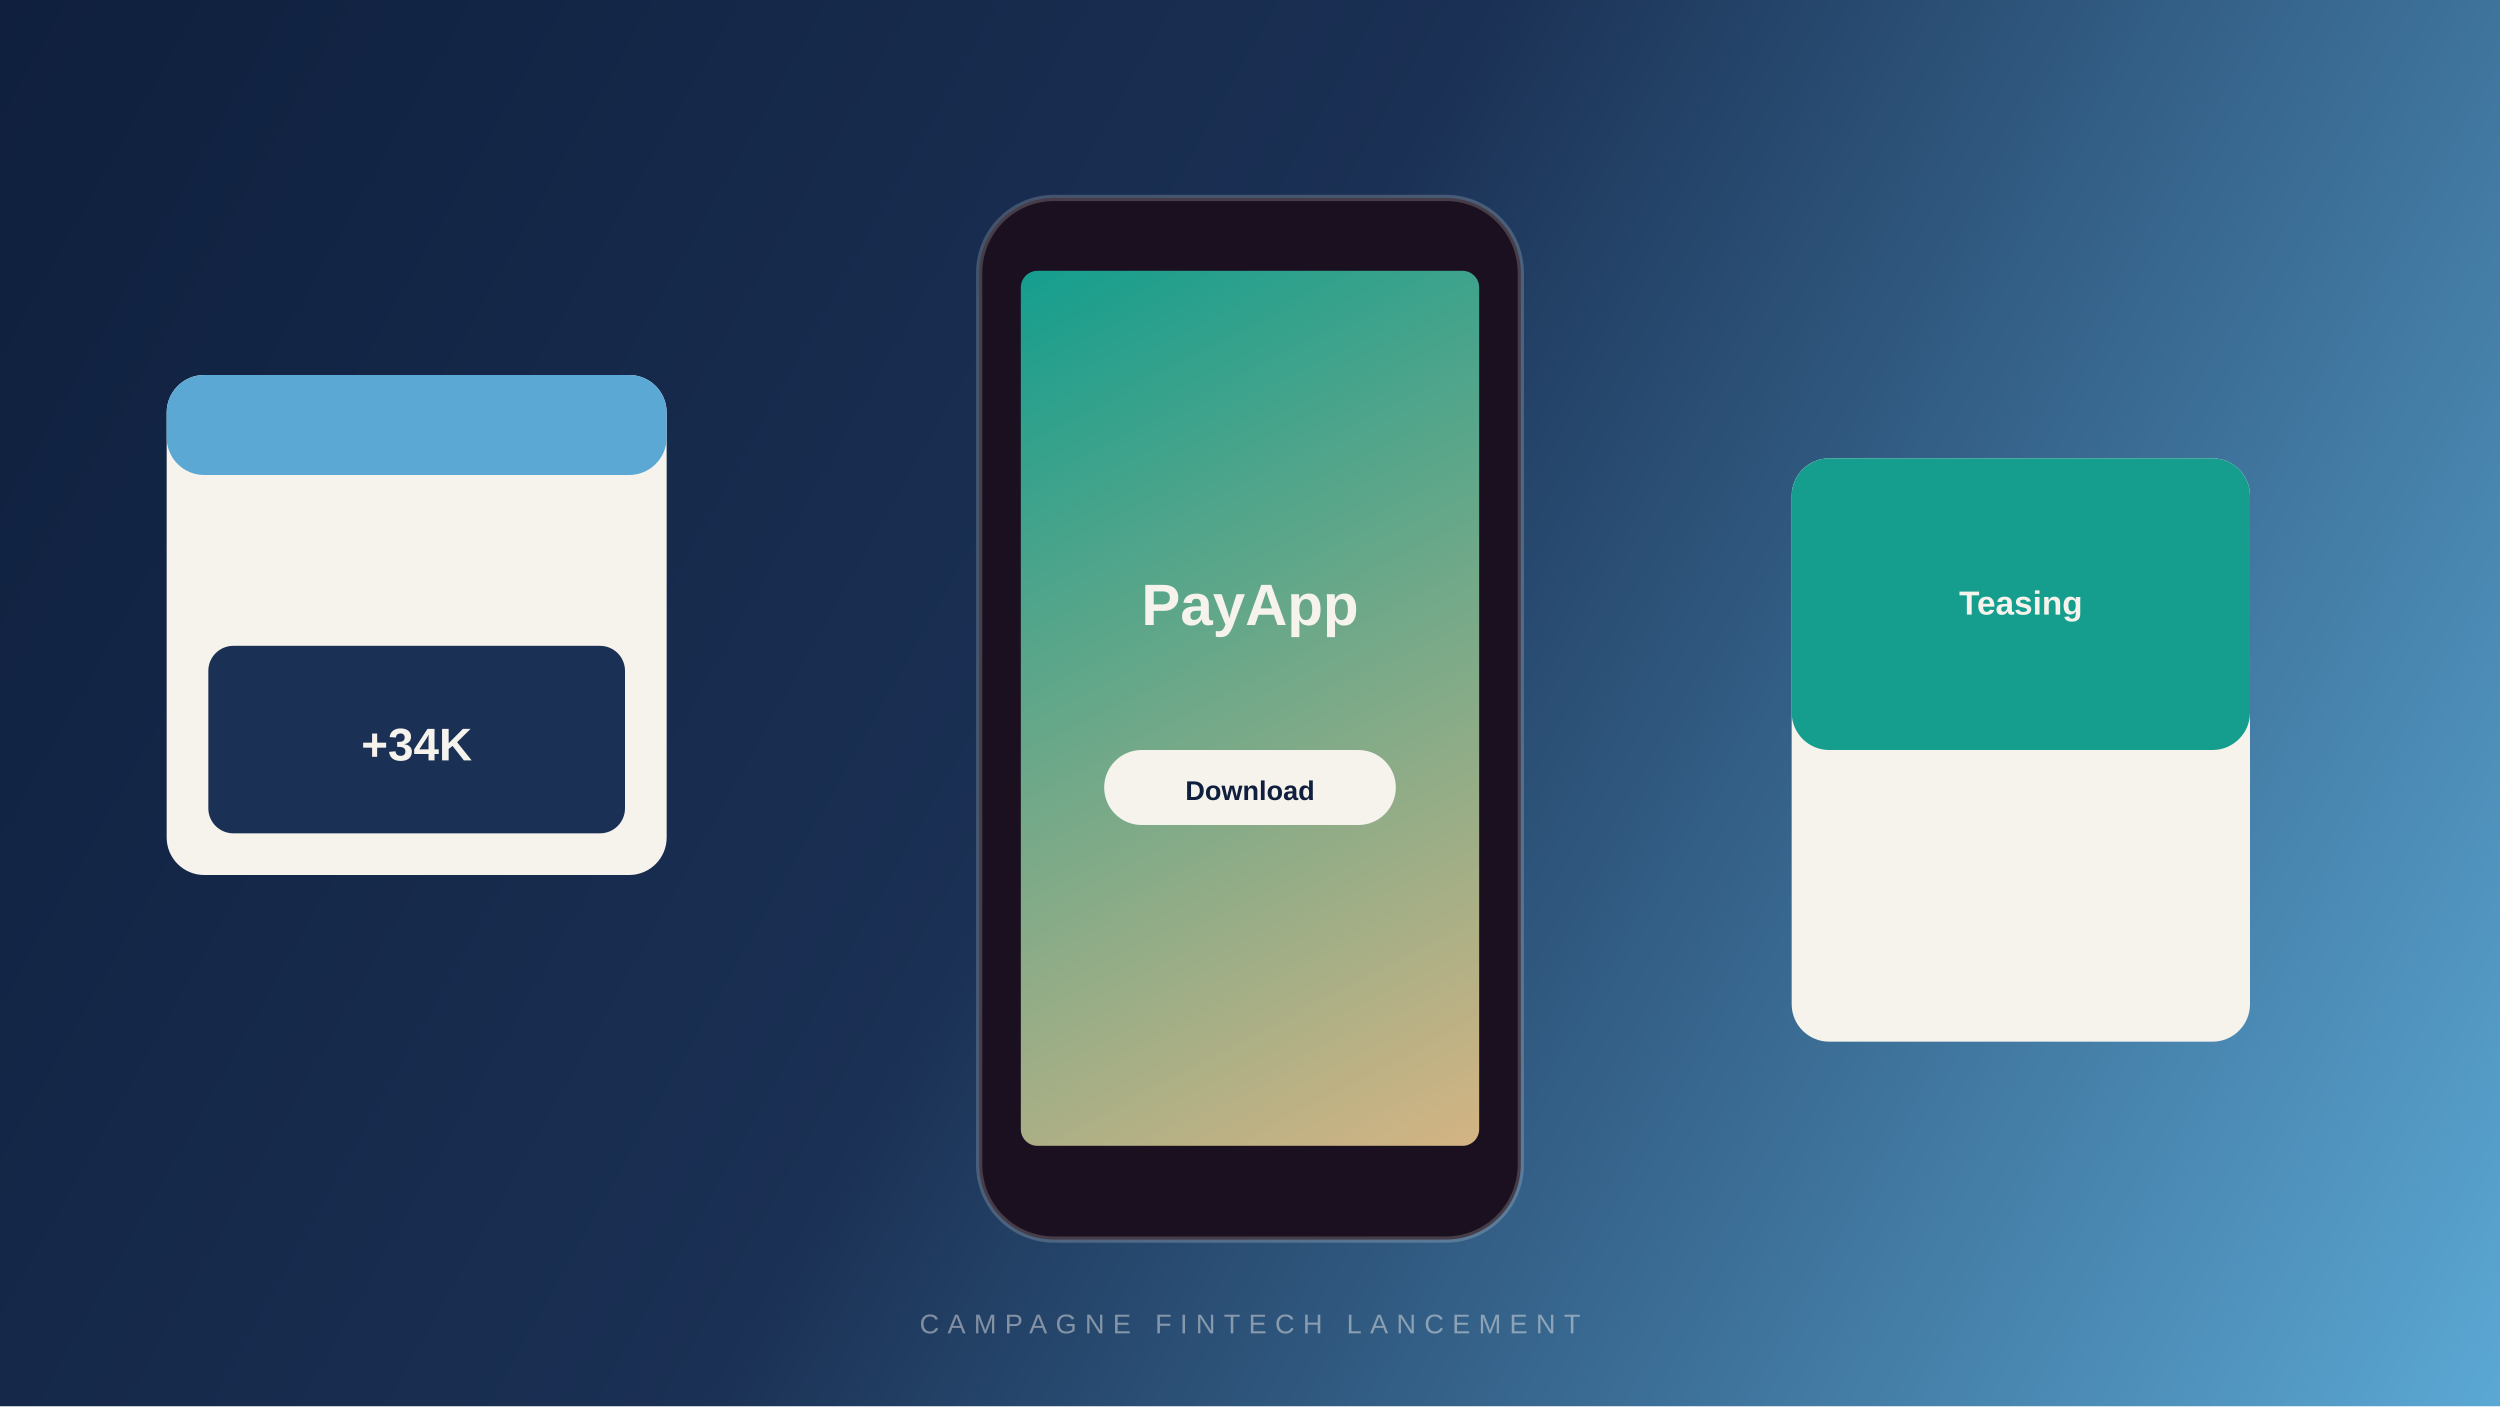
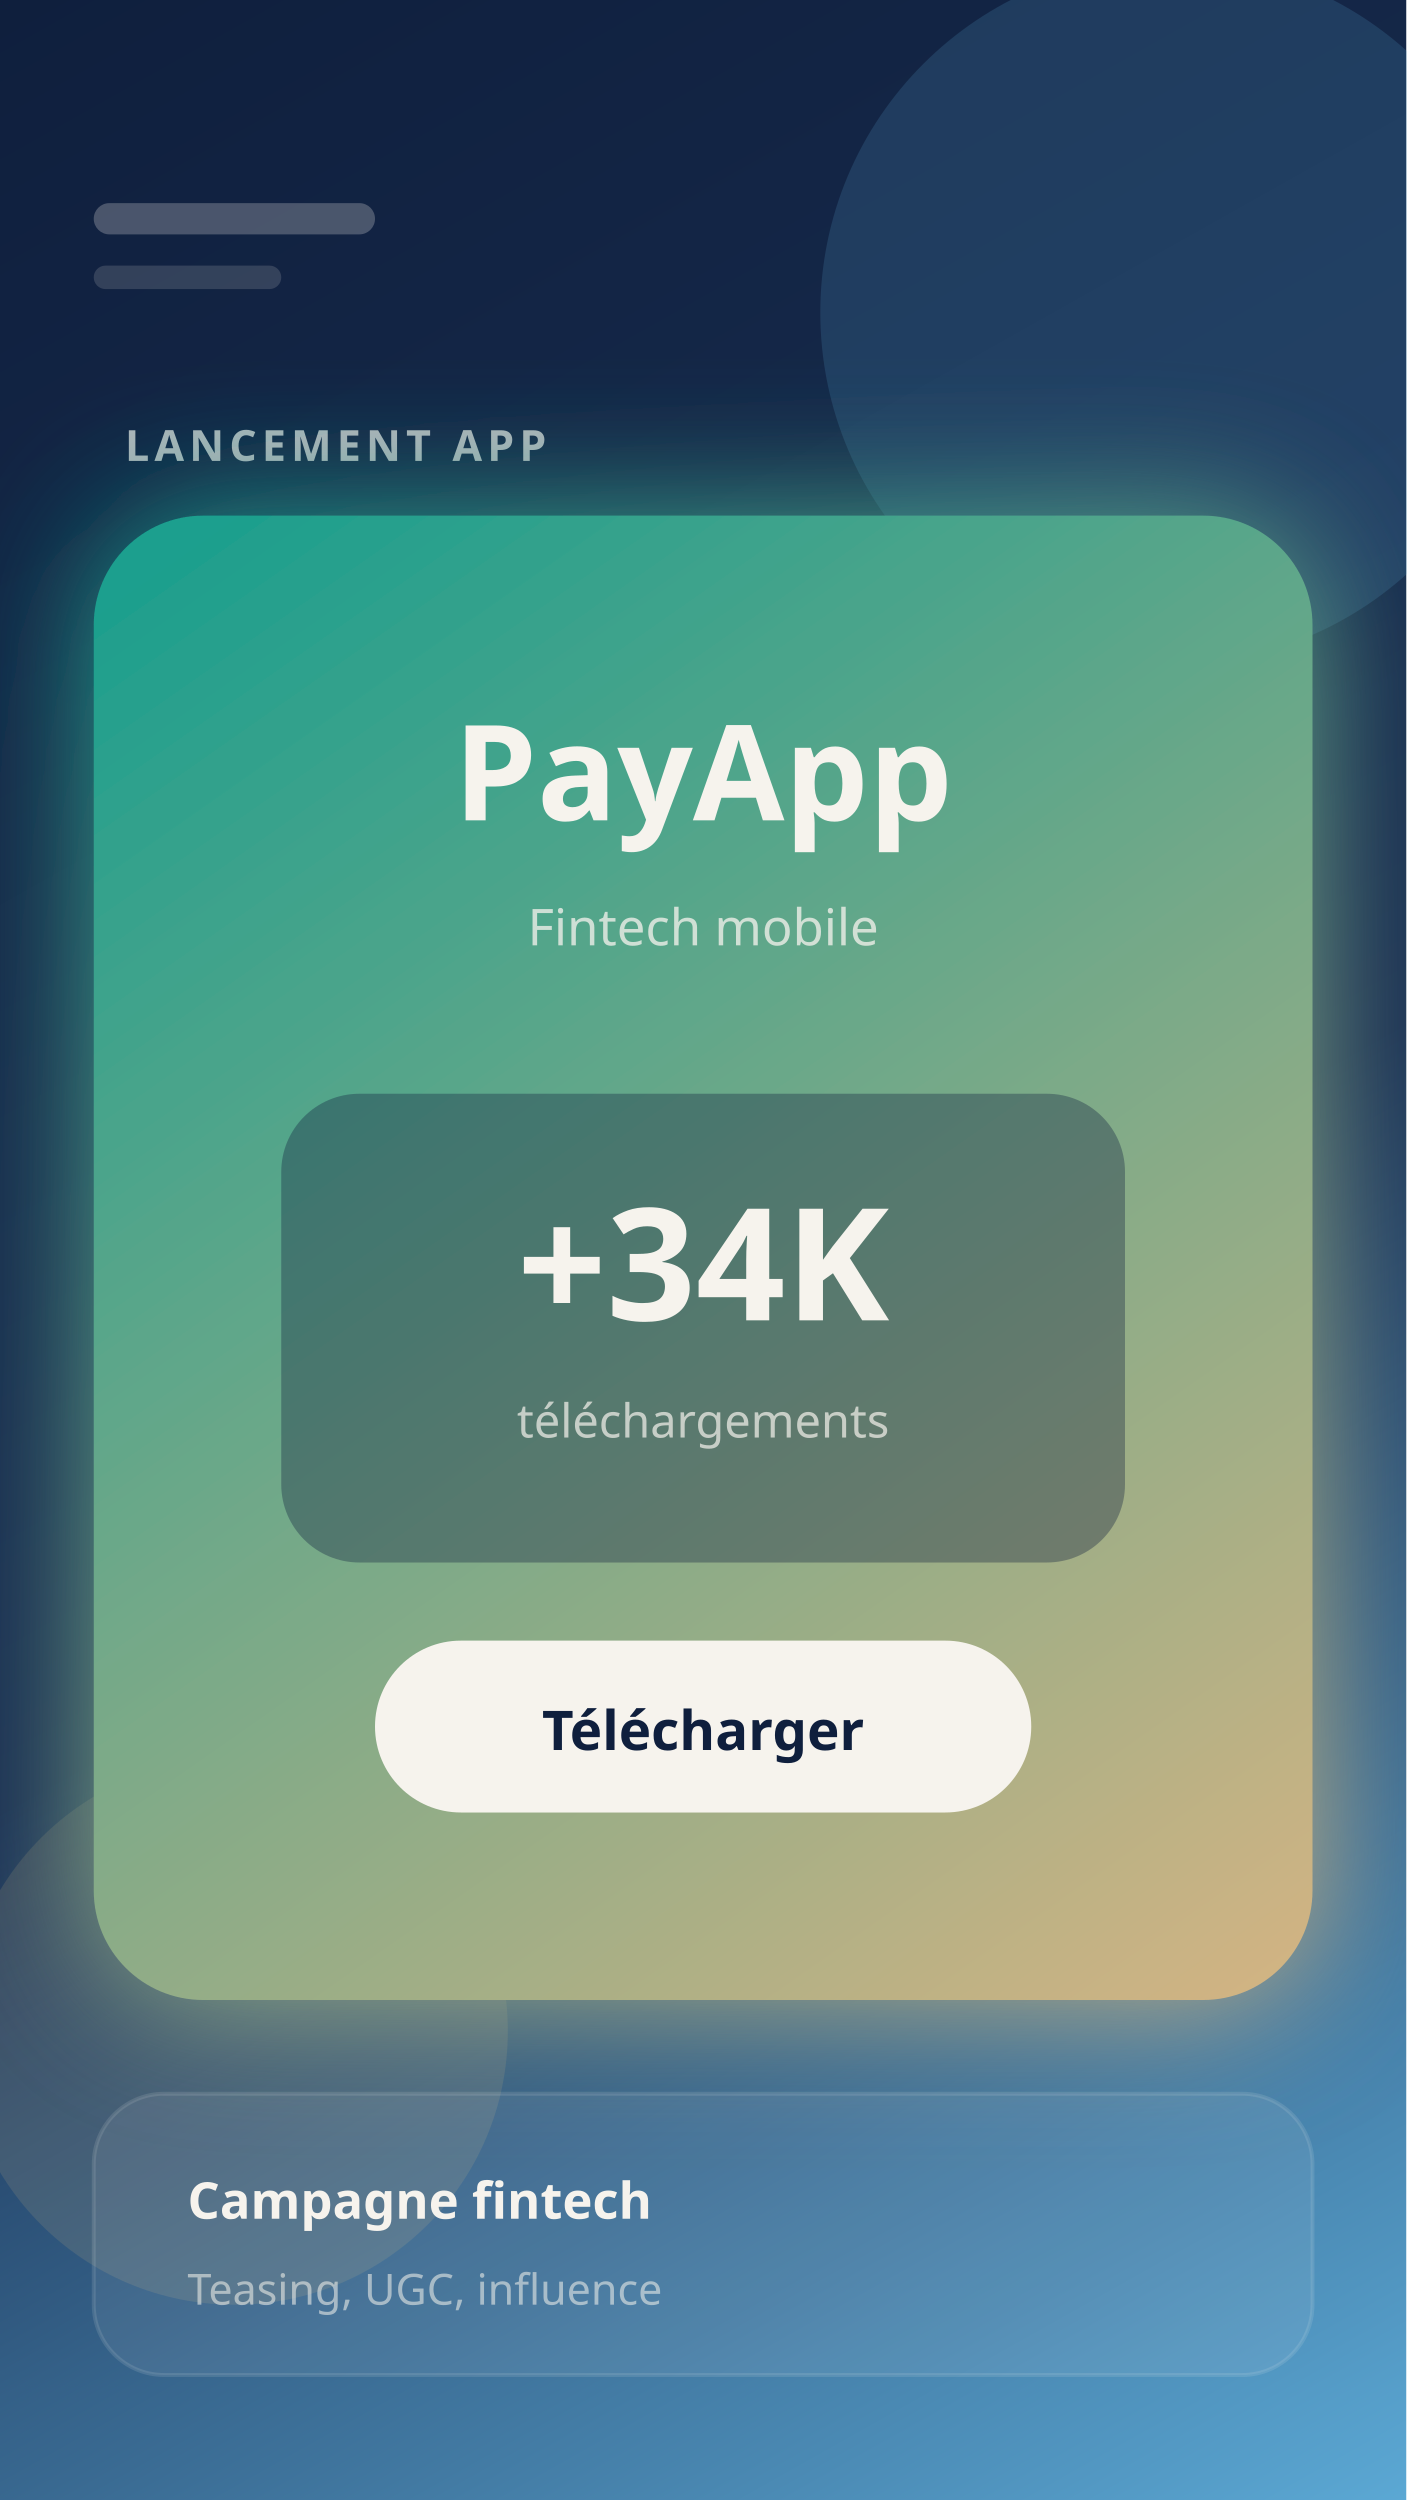
- <svg xmlns="http://www.w3.org/2000/svg" viewBox="0 0 1200 675">
+ <svg xmlns="http://www.w3.org/2000/svg" viewBox="0 0 360 640" fill="none">
  <defs>
-     <linearGradient id="p01bg" x1="0" y1="0" x2="1200" y2="675" gradientUnits="userSpaceOnUse">
+     <linearGradient id="bg" x1="0" y1="0" x2="360" y2="640" gradientUnits="userSpaceOnUse">
      <stop stop-color="#0f1f3d" />
-       <stop offset=".45" stop-color="#1a3054" />
+       <stop offset=".55" stop-color="#1a3054" />
      <stop offset="1" stop-color="#5ba8d4" />
    </linearGradient>
-     <linearGradient id="p01ph" x1="490" y1="130" x2="710" y2="550" gradientUnits="userSpaceOnUse">
+     <linearGradient id="card" x1="40" y1="120" x2="320" y2="520" gradientUnits="userSpaceOnUse">
      <stop stop-color="#159e8e" />
      <stop offset="1" stop-color="#d4b483" />
    </linearGradient>
+     <filter id="glow" x="-20%" y="-20%" width="140%" height="140%">
+       <feGaussianBlur stdDeviation="18" result="b" />
+       <feMerge>
+         <feMergeNode in="b" />
+         <feMergeNode in="SourceGraphic" />
+       </feMerge>
+     </filter>
  </defs>
-   <rect width="1200" height="675" fill="url(#p01bg)" />
-   <rect x="80" y="180" width="240" height="240" rx="18" fill="#f6f3ed" />
-   <rect x="80" y="180" width="240" height="48" rx="18" fill="#5ba8d4" />
-   <rect x="100" y="310" width="200" height="90" rx="12" fill="#1a3054" />
-   <text x="200" y="365" text-anchor="middle" fill="#f6f3ed" font-family="Arial,sans-serif" font-size="22" font-weight="700">+34K</text>
-   <rect x="470" y="95" width="260" height="500" rx="36" fill="#1a1020" stroke="#f6f3ed" stroke-opacity=".2" stroke-width="3" />
-   <rect x="490" y="130" width="220" height="420" rx="8" fill="url(#p01ph)" />
-   <text x="600" y="300" text-anchor="middle" fill="#f6f3ed" font-family="Arial,sans-serif" font-size="28" font-weight="700">PayApp</text>
-   <rect x="530" y="360" width="140" height="36" rx="18" fill="#f6f3ed" />
-   <text x="600" y="384" text-anchor="middle" fill="#0f1f3d" font-family="Arial,sans-serif" font-size="13" font-weight="700">Download</text>
-   <rect x="860" y="220" width="220" height="280" rx="18" fill="#f6f3ed" />
-   <rect x="860" y="220" width="220" height="140" rx="18" fill="#159e8e" />
-   <text x="970" y="295" text-anchor="middle" fill="#f6f3ed" font-family="Arial,sans-serif" font-size="16" font-weight="700">Teasing</text>
-   <text x="600" y="640" text-anchor="middle" fill="#f6f3ed" fill-opacity=".45" font-family="Arial,sans-serif" font-size="13" letter-spacing="4">CAMPAGNE FINTECH LANCEMENT</text>
+   <rect width="360" height="640" fill="url(#bg)" />
+   <circle cx="300" cy="80" r="90" fill="#5ba8d4" fill-opacity=".18" />
+   <circle cx="60" cy="520" r="70" fill="#d4b483" fill-opacity=".15" />
+   <rect x="24" y="52" width="72" height="8" rx="4" fill="#f6f3ed" fill-opacity=".25" />
+   <rect x="24" y="68" width="48" height="6" rx="3" fill="#f6f3ed" fill-opacity=".15" />
+   <text x="32" y="118" fill="#f6f3ed" fill-opacity=".7" font-family="system-ui,sans-serif" font-size="11" font-weight="600" letter-spacing=".12em">LANCEMENT APP</text>
+   <rect x="24" y="132" width="312" height="380" rx="28" fill="url(#card)" filter="url(#glow)" />
+   <text x="180" y="210" text-anchor="middle" fill="#f6f3ed" font-family="system-ui,sans-serif" font-size="34" font-weight="800">PayApp</text>
+   <text x="180" y="242" text-anchor="middle" fill="#f6f3ed" fill-opacity=".75" font-family="system-ui,sans-serif" font-size="13">Fintech mobile</text>
+   <rect x="72" y="280" width="216" height="120" rx="20" fill="#0f1f3d" fill-opacity=".35" />
+   <text x="180" y="338" text-anchor="middle" fill="#f6f3ed" font-family="system-ui,sans-serif" font-size="40" font-weight="800">+34K</text>
+   <text x="180" y="368" text-anchor="middle" fill="#f6f3ed" fill-opacity=".7" font-family="system-ui,sans-serif" font-size="12">téléchargements</text>
+   <rect x="96" y="420" width="168" height="44" rx="22" fill="#f6f3ed" />
+   <text x="180" y="448" text-anchor="middle" fill="#0f1f3d" font-family="system-ui,sans-serif" font-size="14" font-weight="700">Télécharger</text>
+   <rect x="24" y="536" width="312" height="72" rx="18" fill="#f6f3ed" fill-opacity=".08" stroke="#f6f3ed" stroke-opacity=".12" />
+   <text x="48" y="568" fill="#f6f3ed" font-family="system-ui,sans-serif" font-size="13" font-weight="600">Campagne fintech</text>
+   <text x="48" y="590" fill="#f6f3ed" fill-opacity=".55" font-family="system-ui,sans-serif" font-size="11">Teasing, UGC, influence</text>
</svg>
